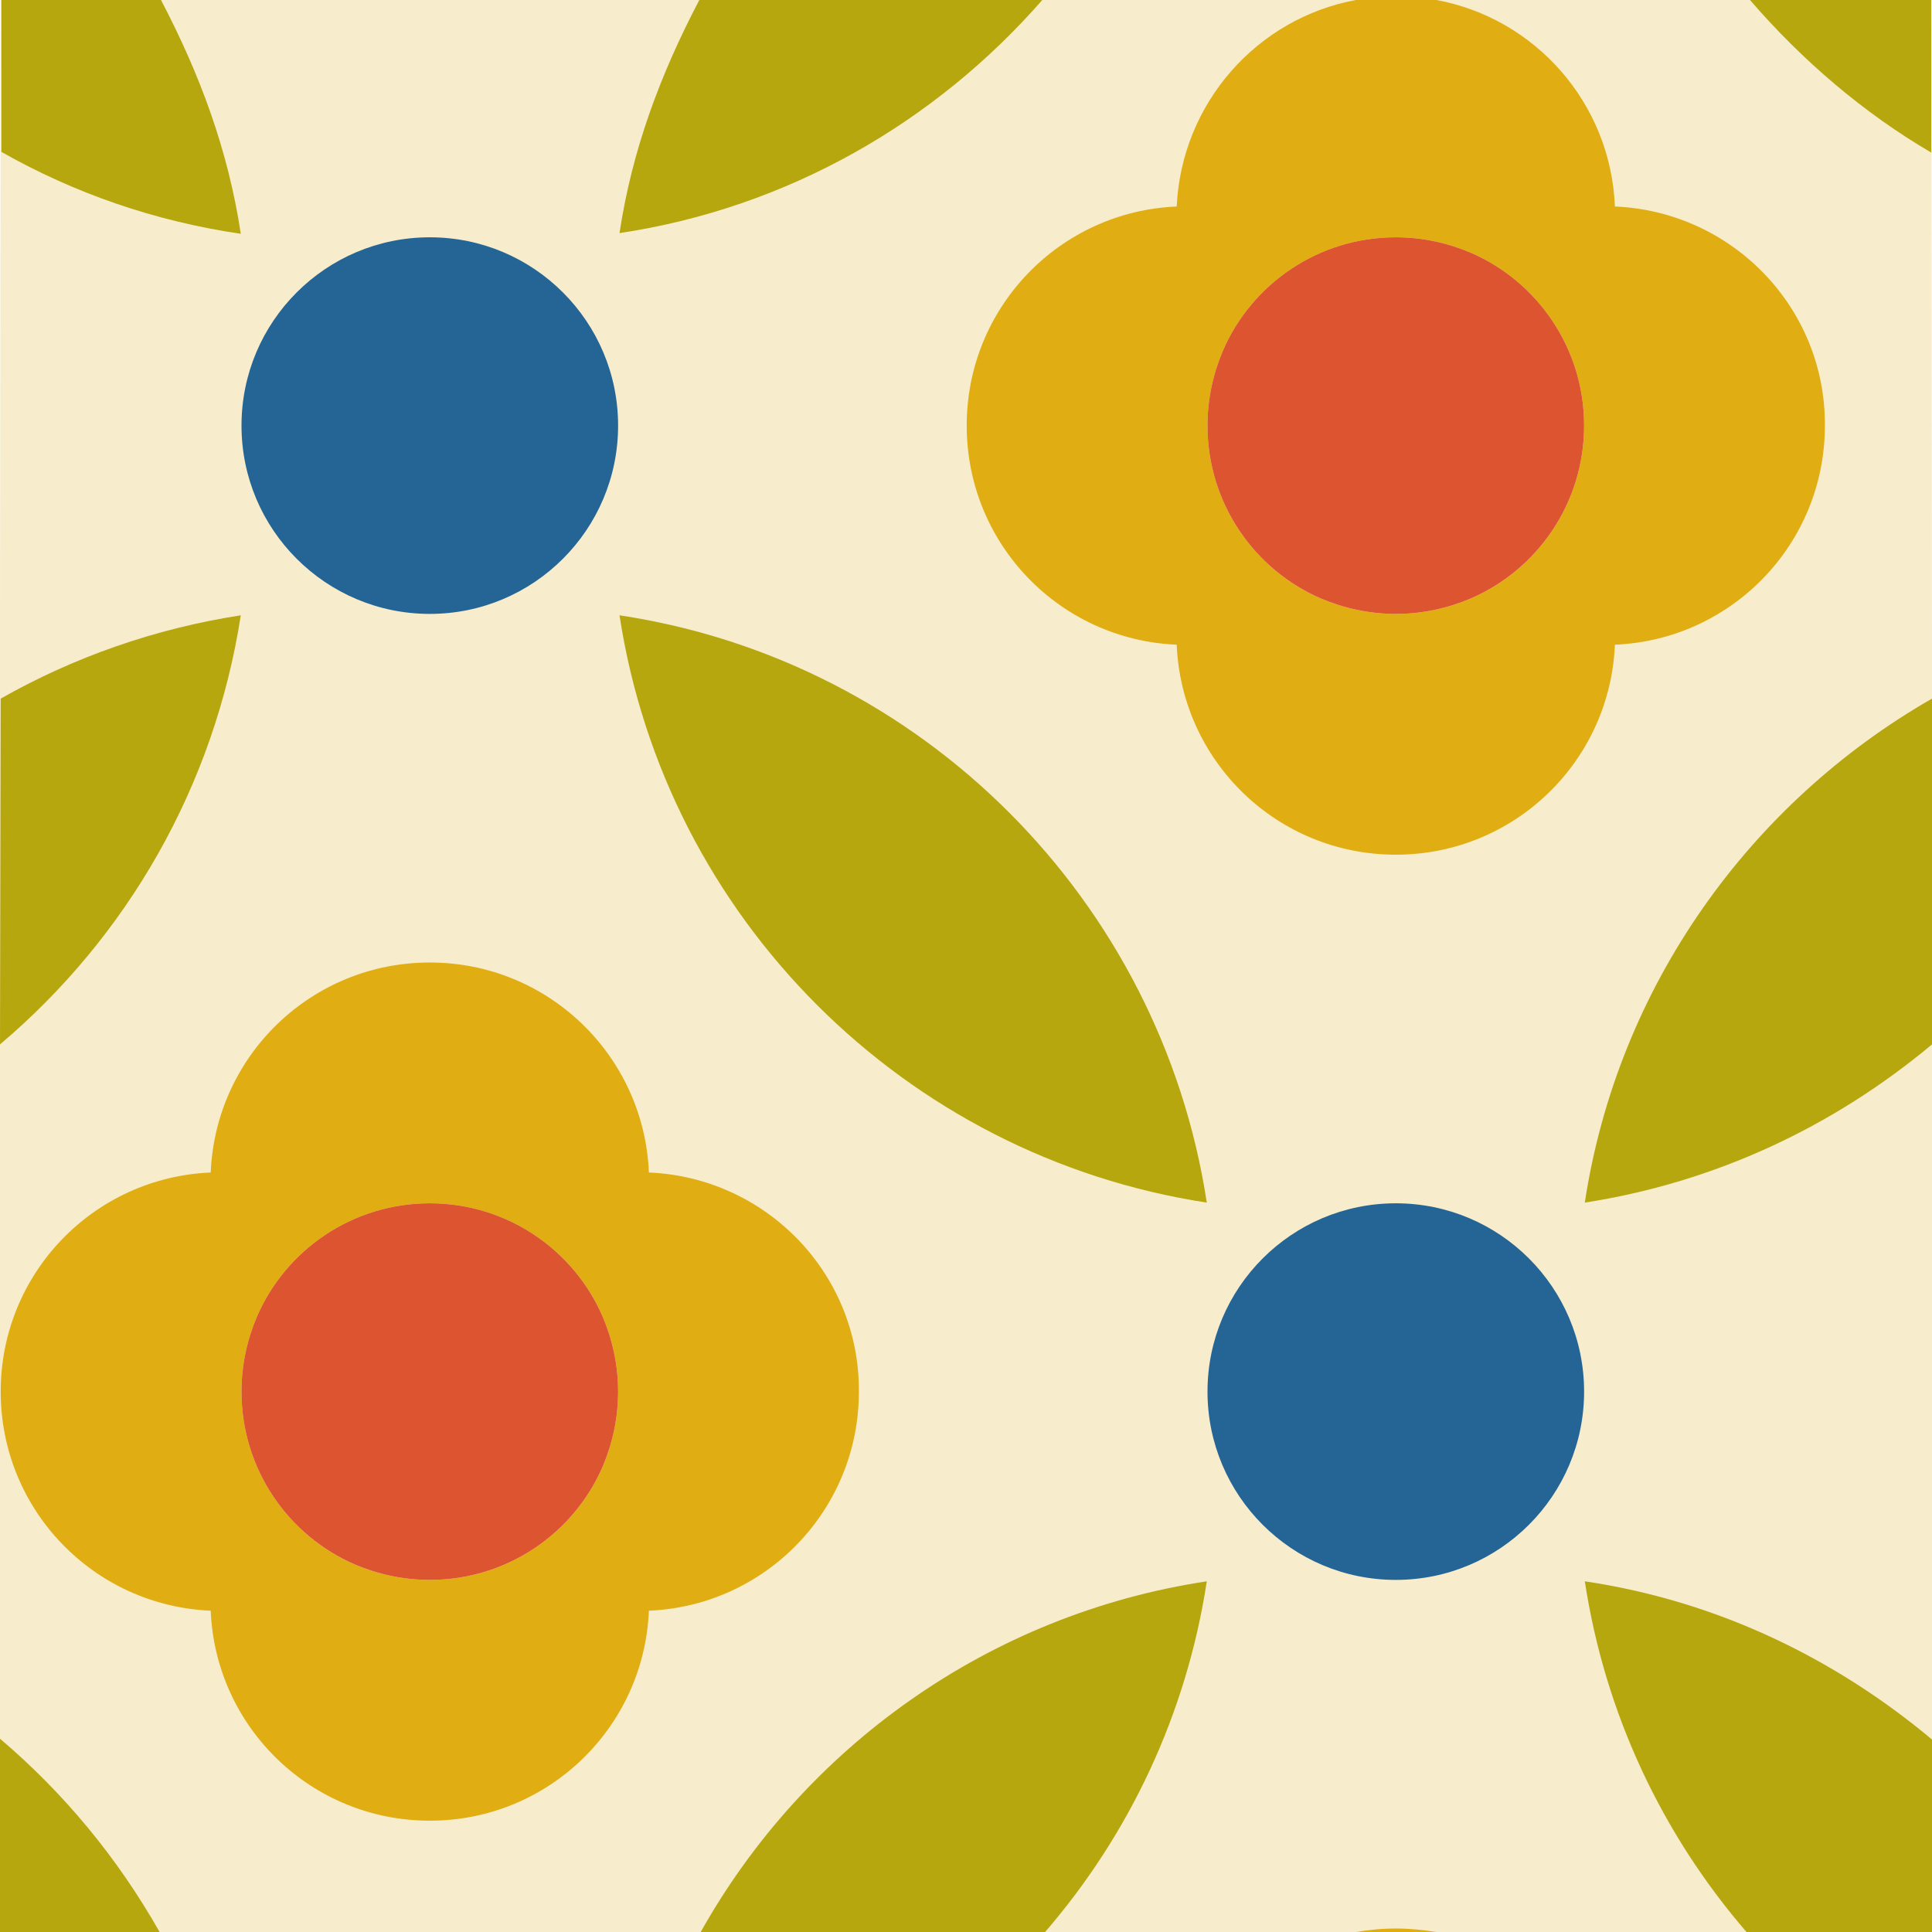
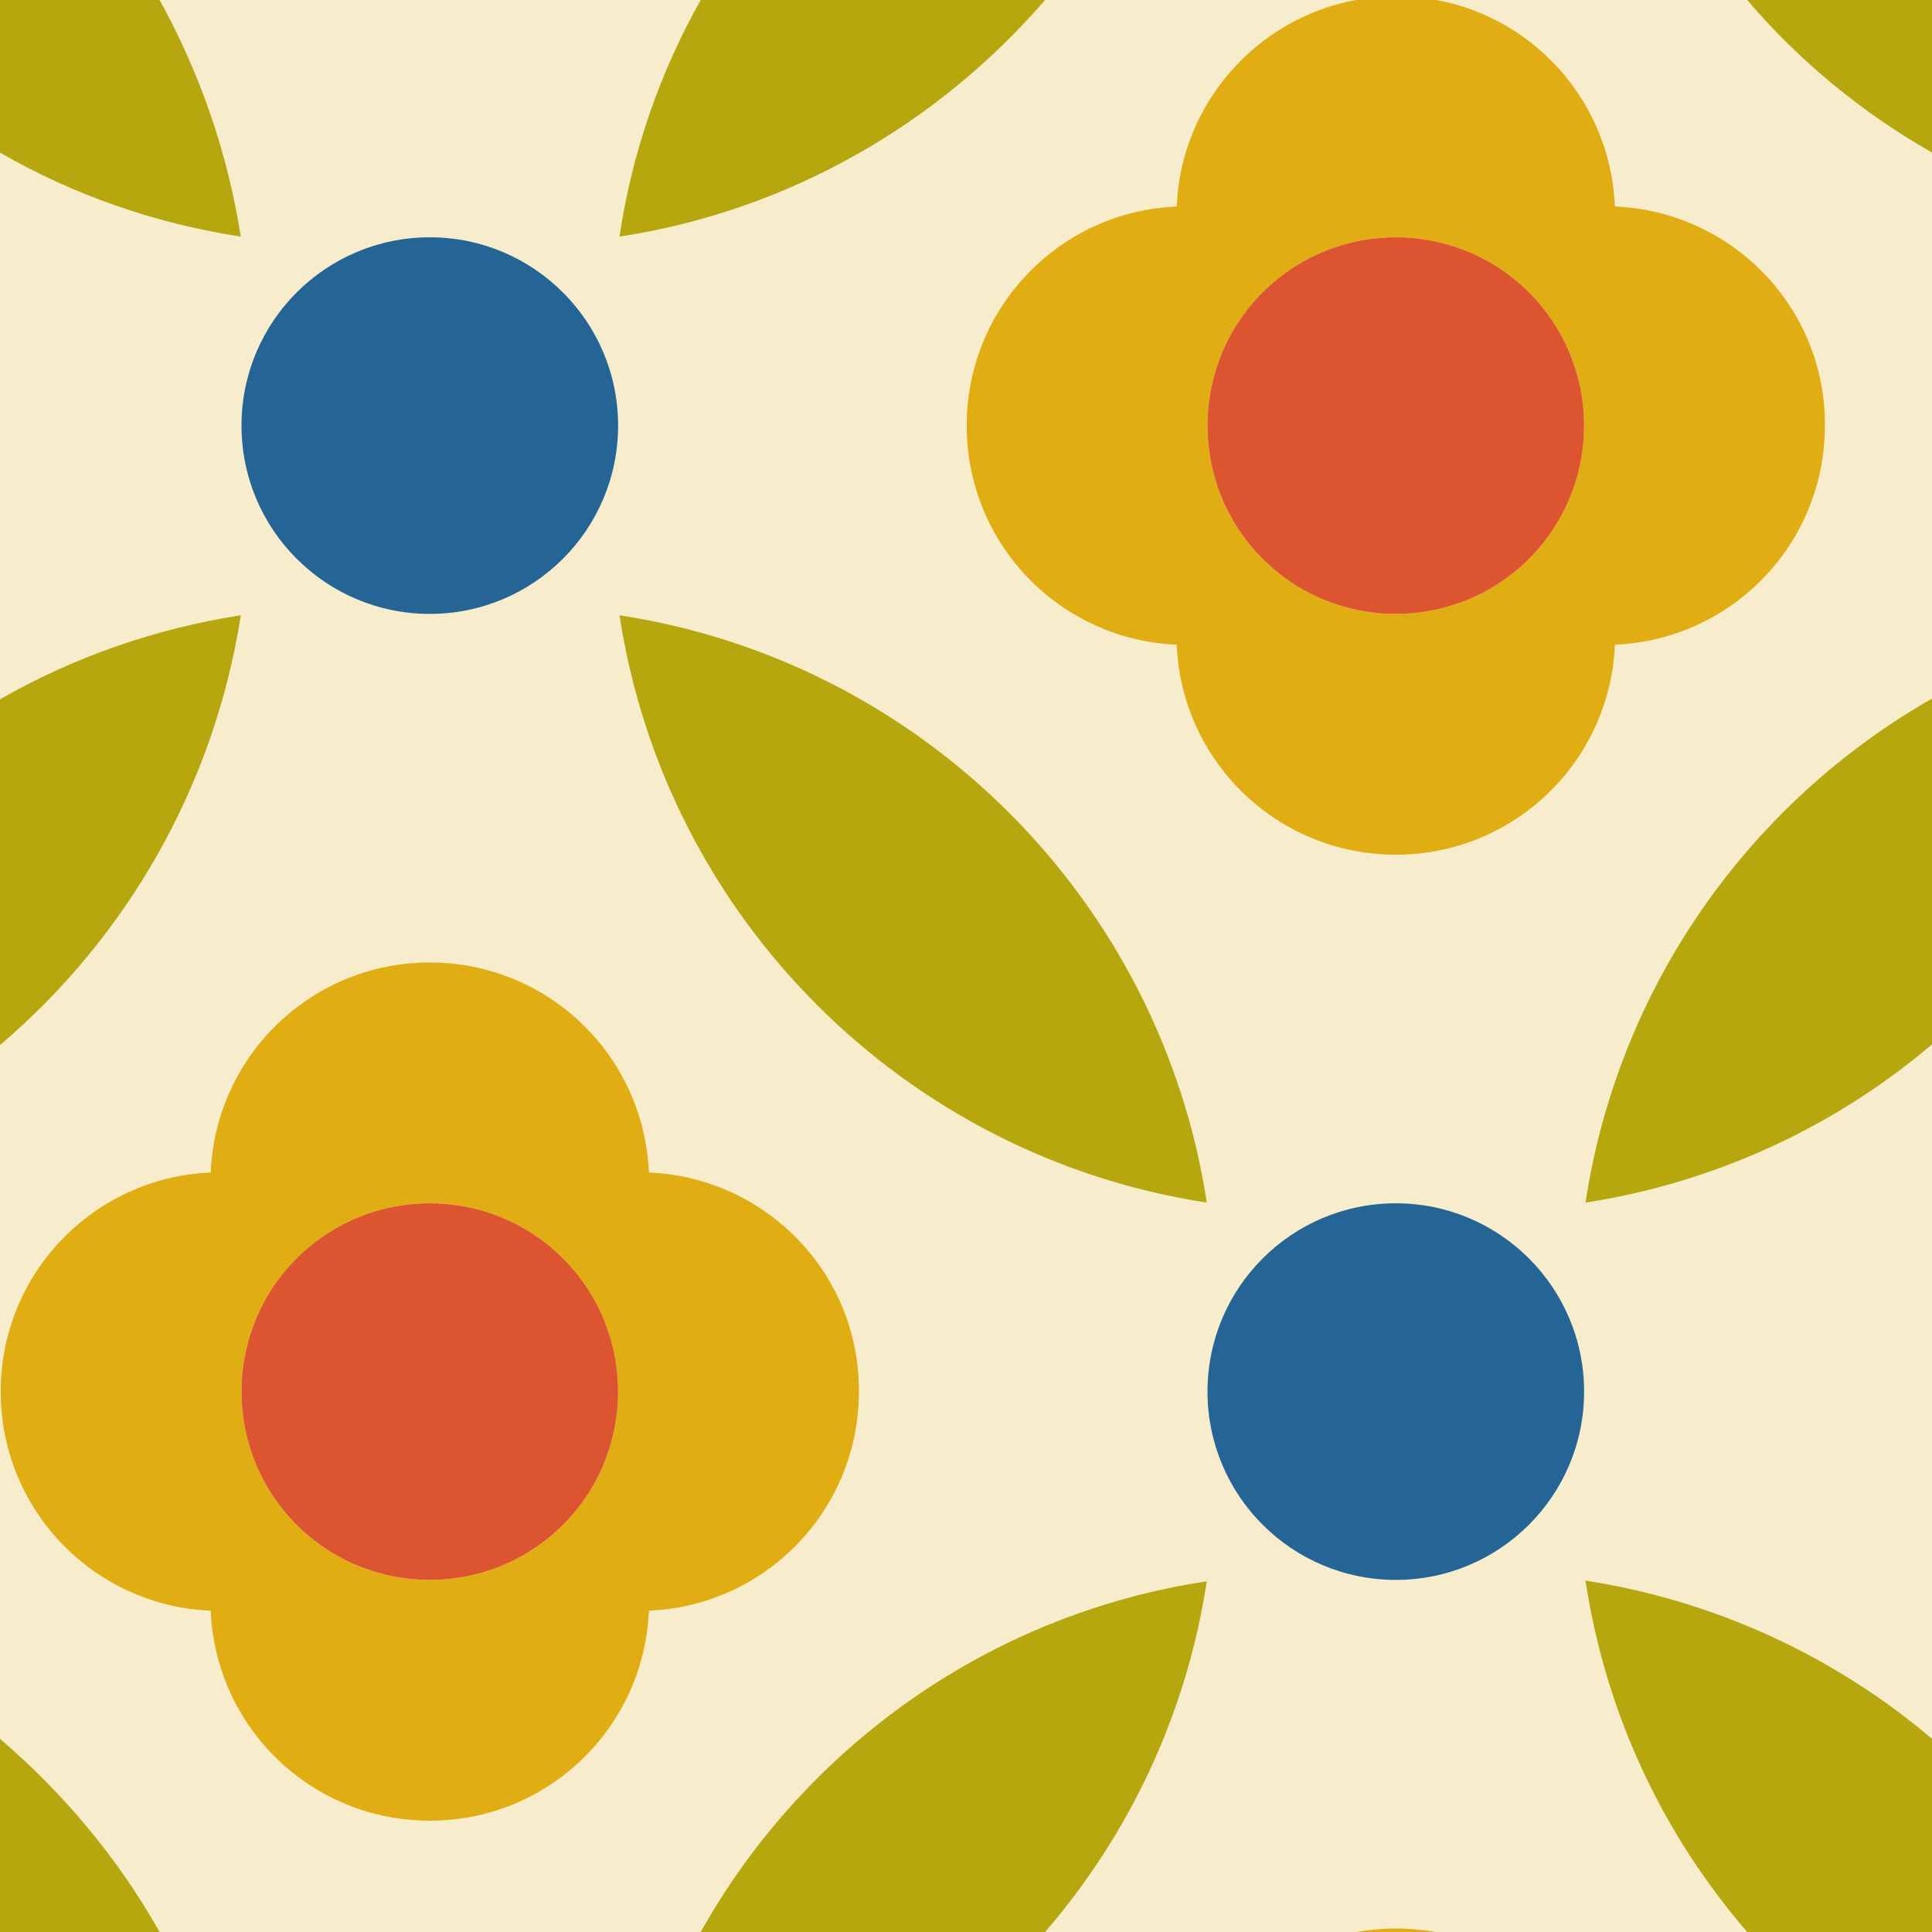
<svg xmlns="http://www.w3.org/2000/svg" version="1.1" x="0px" y="0px" viewBox="0 0 276 276" style="enable-background:new 0 0 276 276;" xml:space="preserve">
  <style type="text/css">
	.st0{fill:#F7EDCD;}
- 	.st1{fill:none;}
- 	.st2{fill:#B7A70F;}
- 	.st3{fill:#246596;}
+ 	.st1{fill:#B7A70F;}
+ 	.st2{fill:#246596;}
+ 	.st3{fill:none;}
	.st4{fill:#E0AE12;}
	.st5{fill:#DD5431;}
</style>
  <g id="Layer_1">
- </g>
+     <rect id="XMLID_2_" class="st0" width="276" height="276" />
+   </g>
  <g id="Layer_2">
-     <polygon id="XMLID_1_" class="st0" points="276.2,276 -0.2,276 0.1,0 275.9,0  " />
-     <g id="XMLID_2_">
-       <path id="XMLID_28_" class="st1" d="M275.9,21.8c-9.6-5.6-18.5-13.2-26-21.8h-44.8c14.1,2.6,24.9,14.7,25.6,29.5    c16.7,0.7,30,14.4,30,31.3c0,16.9-13.3,30.6-30,31.3c-0.7,16.7-14.4,30-31.3,30c-16.9,0-30.6-13.3-31.3-30    c-16.7-0.7-30-14.4-30-31.3c0-16.9,13.3-30.6,30-31.3c0.6-14.8,11.4-26.9,25.6-29.5h-44.8c-15.2,17.5-36.4,29.7-60.4,33.3    C90.3,21.4,94.2,10.7,99.9,0H23c5.6,10.7,9.6,21.5,11.4,33.4c-12.3-1.9-23.8-5.8-34.2-11.7L0.2,0H0.1l-0.2,248.3    c9.2,7.8,17,17.1,22.9,27.7h77.3c14.8-26.4,41.2-45.4,72.3-50.1c-2.9,19-11.1,36.2-23.1,50.1h44.4c1.9-0.3,3.8-0.5,5.8-0.5    s3.9,0.2,5.8,0.5h44.4c-12-13.9-20.2-31.1-23.1-50.1c18.7,2.9,35.6,10.9,49.6,22.6V276h0.2L275.9,21.8z M61.4,33.9    c14.9,0,26.9,12,26.9,26.9c0,14.9-12,26.9-26.9,26.9s-26.9-12-26.9-26.9C34.5,46,46.6,33.9,61.4,33.9z M0.1,99.8    c10.4-5.9,22-10.1,34.3-11.9c-3.7,24.5-16.3,46.1-34.4,61.4L0.1,99.8z M92.7,230.1c-0.7,16.7-14.4,30-31.3,30    c-16.9,0-30.6-13.3-31.3-30c-16.7-0.7-30-14.4-30-31.3c0-16.9,13.3-30.6,30-31.3c0.7-16.7,14.4-30,31.3-30    c16.9,0,30.6,13.3,31.3,30c16.7,0.7,30,14.4,30,31.3C122.8,215.7,109.4,229.4,92.7,230.1z M88.5,87.9    c43.2,6.6,77.3,40.7,83.9,83.9C129.2,165.2,95.1,131.1,88.5,87.9z M199.4,225.7c-14.9,0-26.9-12-26.9-26.9    c0-14.9,12-26.9,26.9-26.9c14.9,0,26.9,12,26.9,26.9C226.3,213.7,214.3,225.7,199.4,225.7z M226.4,171.8    c4.7-30.9,23.6-57.1,49.6-72v49.3C262,160.9,245.1,168.9,226.4,171.8z" />
-       <path id="XMLID_35_" class="st2" d="M88.5,87.9c6.6,43.2,40.7,77.3,83.9,83.9C165.8,128.6,131.7,94.4,88.5,87.9z" />
-       <path id="XMLID_36_" class="st2" d="M34.4,87.9c-12.3,1.9-23.9,6-34.3,11.9L0,149.2C18.1,133.9,30.6,112.4,34.4,87.9z" />
-       <path id="XMLID_37_" class="st2" d="M34.4,33.4C32.6,21.5,28.6,10.7,23,0H0.2l0,21.7C10.6,27.6,22.1,31.6,34.4,33.4z" />
-       <path id="XMLID_38_" class="st2" d="M148.9,0h-49c-5.6,10.7-9.6,21.4-11.4,33.3C112.5,29.7,133.6,17.5,148.9,0z" />
-       <path id="XMLID_39_" class="st2" d="M100.1,276h49.2c12-13.9,20.2-31.1,23.1-50.1C141.3,230.6,114.9,249.6,100.1,276z" />
-       <path id="XMLID_40_" class="st2" d="M-0.1,248.3l0,27.7h22.9C16.8,265.4,9.1,256.1-0.1,248.3z" />
-       <path id="XMLID_41_" class="st2" d="M226.4,225.9c2.9,19,11.1,36.2,23.1,50.1H276v-27.5C262,236.8,245.2,228.7,226.4,225.9z" />
-       <path id="XMLID_59_" class="st2" d="M226.4,171.8c18.7-2.9,35.6-10.9,49.6-22.6V99.8C250,114.7,231.1,140.9,226.4,171.8z" />
-       <path id="XMLID_298_" class="st2" d="M275.9,21.8l0-21.8H250C257.4,8.6,266.3,16.2,275.9,21.8z" />
-       <circle id="XMLID_299_" class="st3" cx="199.4" cy="198.8" r="26.9" />
-       <circle id="XMLID_300_" class="st3" cx="61.4" cy="60.8" r="26.9" />
-       <g id="XMLID_7_">
-         <path id="XMLID_8_" class="st1" d="M226.3,60.8c0-11.1-6.7-20.6-16.2-24.7c-3.3-1.4-6.9-2.2-10.7-2.2c-11.1,0-20.6,6.7-24.7,16.2     c-1.4,3.3-2.2,6.9-2.2,10.7c0,11.1,6.7,20.6,16.2,24.7c3.3,1.4,6.9,2.2,10.7,2.2s7.4-0.8,10.7-2.2     C219.7,81.4,226.3,71.9,226.3,60.8z" />
-         <path id="XMLID_18_" class="st4" d="M230.7,29.5C230.1,14.7,219.3,2.6,205.2,0h-11.5c-14.1,2.6-24.9,14.7-25.6,29.5     c-16.7,0.7-30,14.4-30,31.3c0,16.9,13.3,30.6,30,31.3c0.7,16.7,14.4,30,31.3,30c16.9,0,30.6-13.3,31.3-30     c16.7-0.7,30-14.4,30-31.3C260.8,43.9,247.4,30.2,230.7,29.5z M199.4,87.7c-3.8,0-7.4-0.8-10.7-2.2c-9.5-4.1-16.2-13.6-16.2-24.7     c0-3.8,0.8-7.4,2.2-10.7c4.1-9.5,13.6-16.2,24.7-16.2c3.8,0,7.4,0.8,10.7,2.2c9.5,4.1,16.2,13.6,16.2,24.7     c0,11.1-6.7,20.6-16.2,24.7C206.8,86.9,203.2,87.7,199.4,87.7z" />
+     <g id="XMLID_44_">
+       <path id="XMLID_52_" class="st1" d="M172.4,171.8c-6.6-43.2-40.7-77.3-83.9-83.9C95.1,131.1,129.2,165.2,172.4,171.8z" />
+       <path id="XMLID_53_" class="st1" d="M34.4,87.9c-12.3,1.9-23.9,6-34.4,12v49.4C18.1,133.9,30.6,112.3,34.4,87.9z" />
+       <path id="XMLID_54_" class="st1" d="M22.8,0H0v21.8c10.4,6,22,10.1,34.4,12C32.5,21.7,28.5,10.3,22.8,0z" />
+       <path id="XMLID_55_" class="st1" d="M149.3,0h-49.2c-5.8,10.3-9.8,21.7-11.6,33.8C112.7,30.1,134,17.7,149.3,0z" />
+       <path id="XMLID_56_" class="st1" d="M100.1,276h49.2c12-13.9,20.2-31.1,23.1-50.1C141.3,230.6,114.9,249.6,100.1,276z" />
+       <path id="XMLID_57_" class="st1" d="M0,248.4V276h22.8C16.9,265.5,9.1,256.2,0,248.4z" />
+       <path id="XMLID_58_" class="st1" d="M249.6,276H276v-27.6c-13.8-11.7-30.8-19.7-49.5-22.6C229.4,244.9,237.6,262.1,249.6,276z" />
+       <path id="XMLID_59_" class="st1" d="M226.5,171.8c18.7-2.9,35.7-10.9,49.5-22.6V99.8C249.9,114.7,231.2,140.9,226.5,171.8z" />
+       <path id="XMLID_60_" class="st1" d="M276,21.8V0h-26.4C257,8.7,266,16.1,276,21.8z" />
+       <circle id="XMLID_61_" class="st2" cx="199.4" cy="198.8" r="26.9" />
+       <circle id="XMLID_62_" class="st2" cx="61.4" cy="60.8" r="26.9" />
+       <g id="XMLID_4_">
+         <path id="XMLID_5_" class="st3" d="M226.3,60.8c0-11.1-6.7-20.6-16.2-24.7c-3.3-1.4-6.9-2.2-10.7-2.2c-11.1,0-20.6,6.7-24.7,16.2     c-1.4,3.3-2.2,6.9-2.2,10.7c0,11.1,6.7,20.6,16.2,24.7c3.3,1.4,6.9,2.2,10.7,2.2s7.4-0.8,10.7-2.2     C219.7,81.4,226.3,71.9,226.3,60.8z" />
+         <path id="XMLID_15_" class="st4" d="M230.7,29.5C230.1,14.7,219.3,2.6,205.2,0h-11.5c-14.1,2.6-25,14.7-25.6,29.5     c-16.7,0.7-30,14.4-30,31.3c0,16.9,13.3,30.6,30,31.3c0.7,16.7,14.4,30,31.3,30c16.9,0,30.6-13.3,31.3-30     c16.7-0.7,30-14.4,30-31.3C260.8,43.9,247.4,30.2,230.7,29.5z M199.4,87.7c-3.8,0-7.4-0.8-10.7-2.2c-9.5-4.1-16.2-13.6-16.2-24.7     c0-3.8,0.8-7.4,2.2-10.7c4.1-9.5,13.6-16.2,24.7-16.2c3.8,0,7.4,0.8,10.7,2.2c9.5,4.1,16.2,13.6,16.2,24.7     c0,11.1-6.7,20.6-16.2,24.7C206.8,86.9,203.2,87.7,199.4,87.7z" />
      </g>
-       <path id="XMLID_305_" class="st5" d="M188.7,85.5c3.3,1.4,6.9,2.2,10.7,2.2s7.4-0.8,10.7-2.2c9.5-4.1,16.2-13.6,16.2-24.7    c0-11.1-6.7-20.6-16.2-24.7c-3.3-1.4-6.9-2.2-10.7-2.2c-11.1,0-20.6,6.7-24.7,16.2c-1.4,3.3-2.2,6.9-2.2,10.7    C172.5,71.9,179.2,81.4,188.7,85.5z" />
-       <path id="XMLID_306_" class="st4" d="M193.7,276h11.5c-1.9-0.3-3.8-0.5-5.8-0.5S195.5,275.7,193.7,276z" />
-       <g id="XMLID_4_">
-         <path id="XMLID_5_" class="st1" d="M86.1,188.1c-4.1-9.5-13.6-16.2-24.7-16.2s-20.6,6.7-24.7,16.2c-1.4,3.3-2.2,6.9-2.2,10.7     c0,11.1,6.7,20.6,16.2,24.7c3.3,1.4,6.9,2.2,10.7,2.2c11.1,0,20.6-6.7,24.7-16.2c1.4-3.3,2.2-6.9,2.2-10.7S87.5,191.4,86.1,188.1     z" />
-         <path id="XMLID_13_" class="st4" d="M92.7,167.5c-0.7-16.7-14.4-30-31.3-30c-16.9,0-30.6,13.3-31.3,30c-16.7,0.7-30,14.4-30,31.3     c0,16.9,13.3,30.6,30,31.3c0.7,16.7,14.4,30,31.3,30c16.9,0,30.6-13.3,31.3-30c16.7-0.7,30-14.4,30-31.3     C122.8,181.9,109.4,168.2,92.7,167.5z M61.4,225.7c-3.8,0-7.4-0.8-10.7-2.2c-9.5-4.1-16.2-13.6-16.2-24.7c0-3.8,0.8-7.4,2.2-10.7     c4.1-9.5,13.6-16.2,24.7-16.2s20.6,6.7,24.7,16.2c1.4,3.3,2.2,6.9,2.2,10.7s-0.8,7.4-2.2,10.7C82,219,72.5,225.7,61.4,225.7z" />
+       <path id="XMLID_67_" class="st5" d="M188.7,85.5c3.3,1.4,6.9,2.2,10.7,2.2s7.4-0.8,10.7-2.2c9.5-4.1,16.2-13.6,16.2-24.7    c0-11.1-6.7-20.6-16.2-24.7c-3.3-1.4-6.9-2.2-10.7-2.2c-11.1,0-20.6,6.7-24.7,16.2c-1.4,3.3-2.2,6.9-2.2,10.7    C172.5,71.9,179.2,81.4,188.7,85.5z" />
+       <path id="XMLID_68_" class="st4" d="M193.7,276h11.5c-1.9-0.3-3.8-0.5-5.8-0.5S195.5,275.7,193.7,276z" />
+       <g id="XMLID_1_">
+         <path id="XMLID_3_" class="st3" d="M86.1,188.1c-4.1-9.5-13.6-16.2-24.7-16.2s-20.6,6.7-24.7,16.2c-1.4,3.3-2.2,6.9-2.2,10.7     c0,11.1,6.7,20.6,16.2,24.7c3.3,1.4,6.9,2.2,10.7,2.2c11.1,0,20.6-6.7,24.7-16.2c1.4-3.3,2.2-6.9,2.2-10.7S87.5,191.4,86.1,188.1     z" />
+         <path id="XMLID_10_" class="st4" d="M92.7,167.5c-0.7-16.7-14.4-30-31.3-30c-16.9,0-30.6,13.3-31.3,30c-16.7,0.7-30,14.4-30,31.3     c0,16.9,13.3,30.6,30,31.3c0.7,16.7,14.4,30,31.3,30c16.9,0,30.6-13.3,31.3-30c16.7-0.7,30-14.4,30-31.3     C122.8,181.9,109.4,168.2,92.7,167.5z M61.4,225.7c-3.8,0-7.4-0.8-10.7-2.2c-9.5-4.1-16.2-13.6-16.2-24.7c0-3.8,0.8-7.4,2.2-10.7     c4.1-9.5,13.6-16.2,24.7-16.2s20.6,6.7,24.7,16.2c1.4,3.3,2.2,6.9,2.2,10.7s-0.8,7.4-2.2,10.7C82,219,72.5,225.7,61.4,225.7z" />
      </g>
-       <path id="XMLID_311_" class="st5" d="M61.4,171.9c-11.1,0-20.6,6.7-24.7,16.2c-1.4,3.3-2.2,6.9-2.2,10.7    c0,11.1,6.7,20.6,16.2,24.7c3.3,1.4,6.9,2.2,10.7,2.2c11.1,0,20.6-6.7,24.7-16.2c1.4-3.3,2.2-6.9,2.2-10.7s-0.8-7.4-2.2-10.7    C82,178.6,72.5,171.9,61.4,171.9z" />
+       <path id="XMLID_73_" class="st5" d="M86.1,209.5c1.4-3.3,2.2-6.9,2.2-10.7s-0.8-7.4-2.2-10.7c-4.1-9.5-13.6-16.2-24.7-16.2    s-20.6,6.7-24.7,16.2c-1.4,3.3-2.2,6.9-2.2,10.7c0,11.1,6.7,20.6,16.2,24.7c3.3,1.4,6.9,2.2,10.7,2.2    C72.5,225.7,82,219,86.1,209.5z" />
    </g>
  </g>
</svg>
